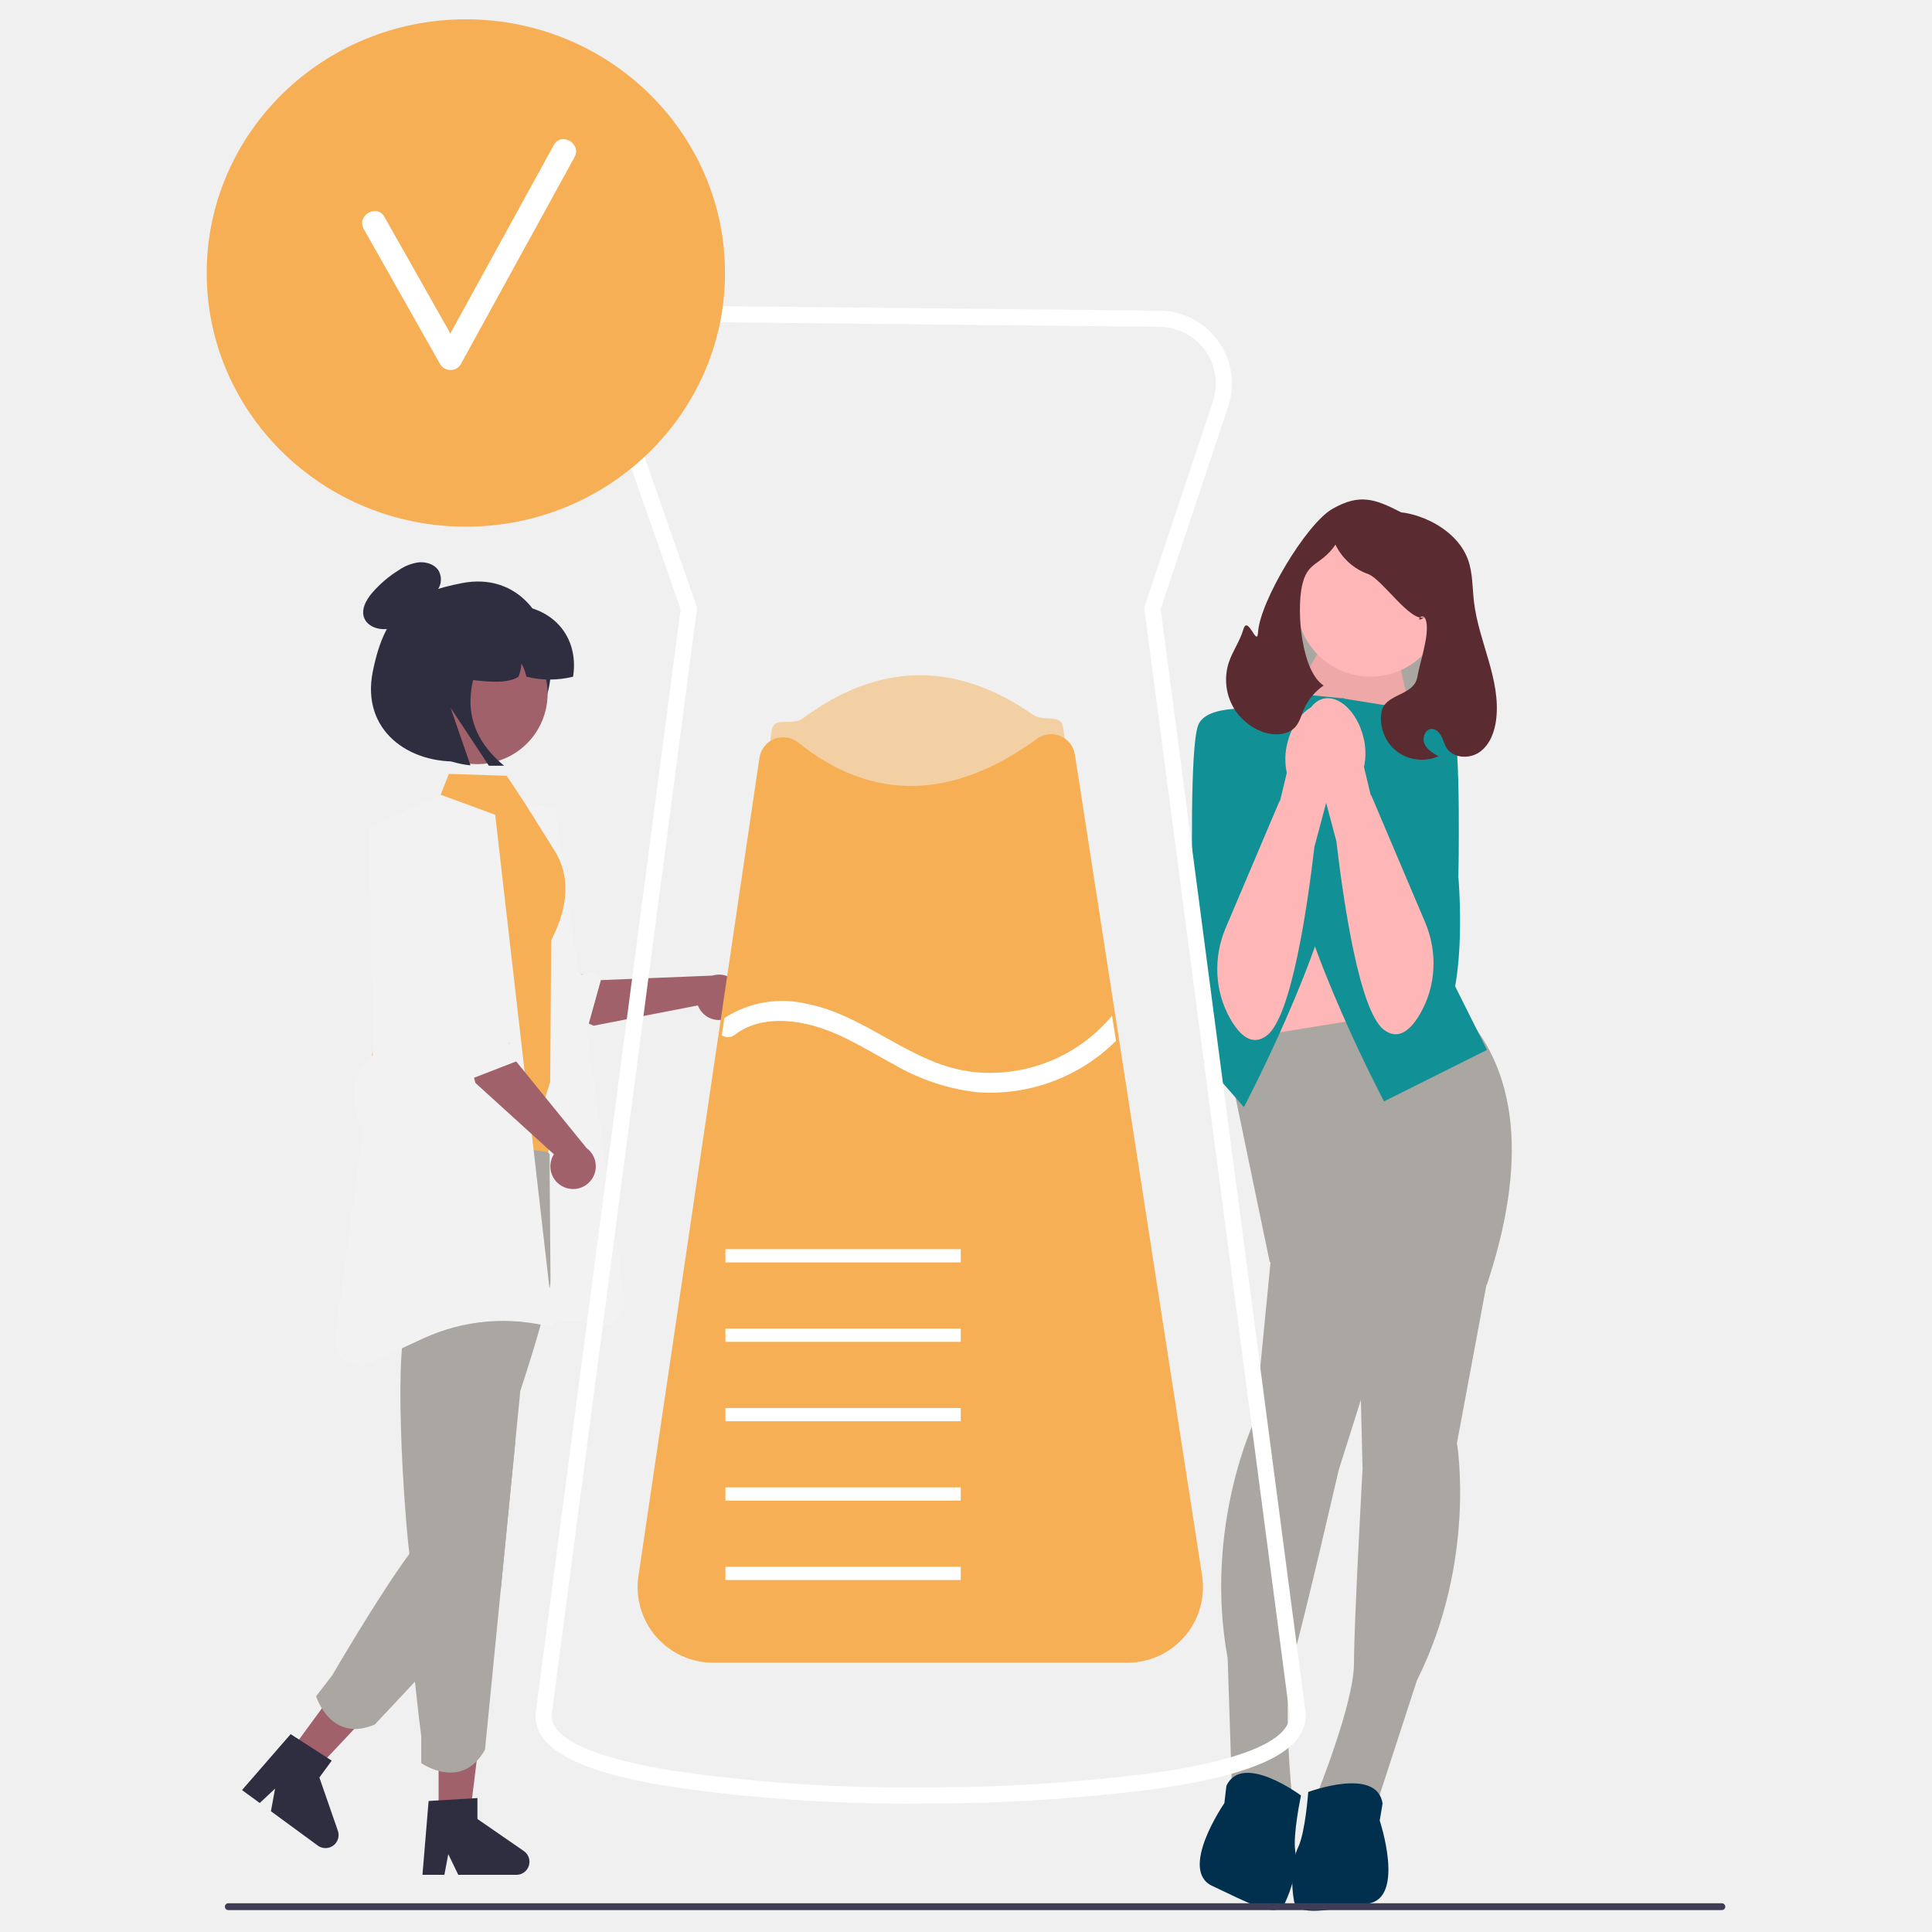
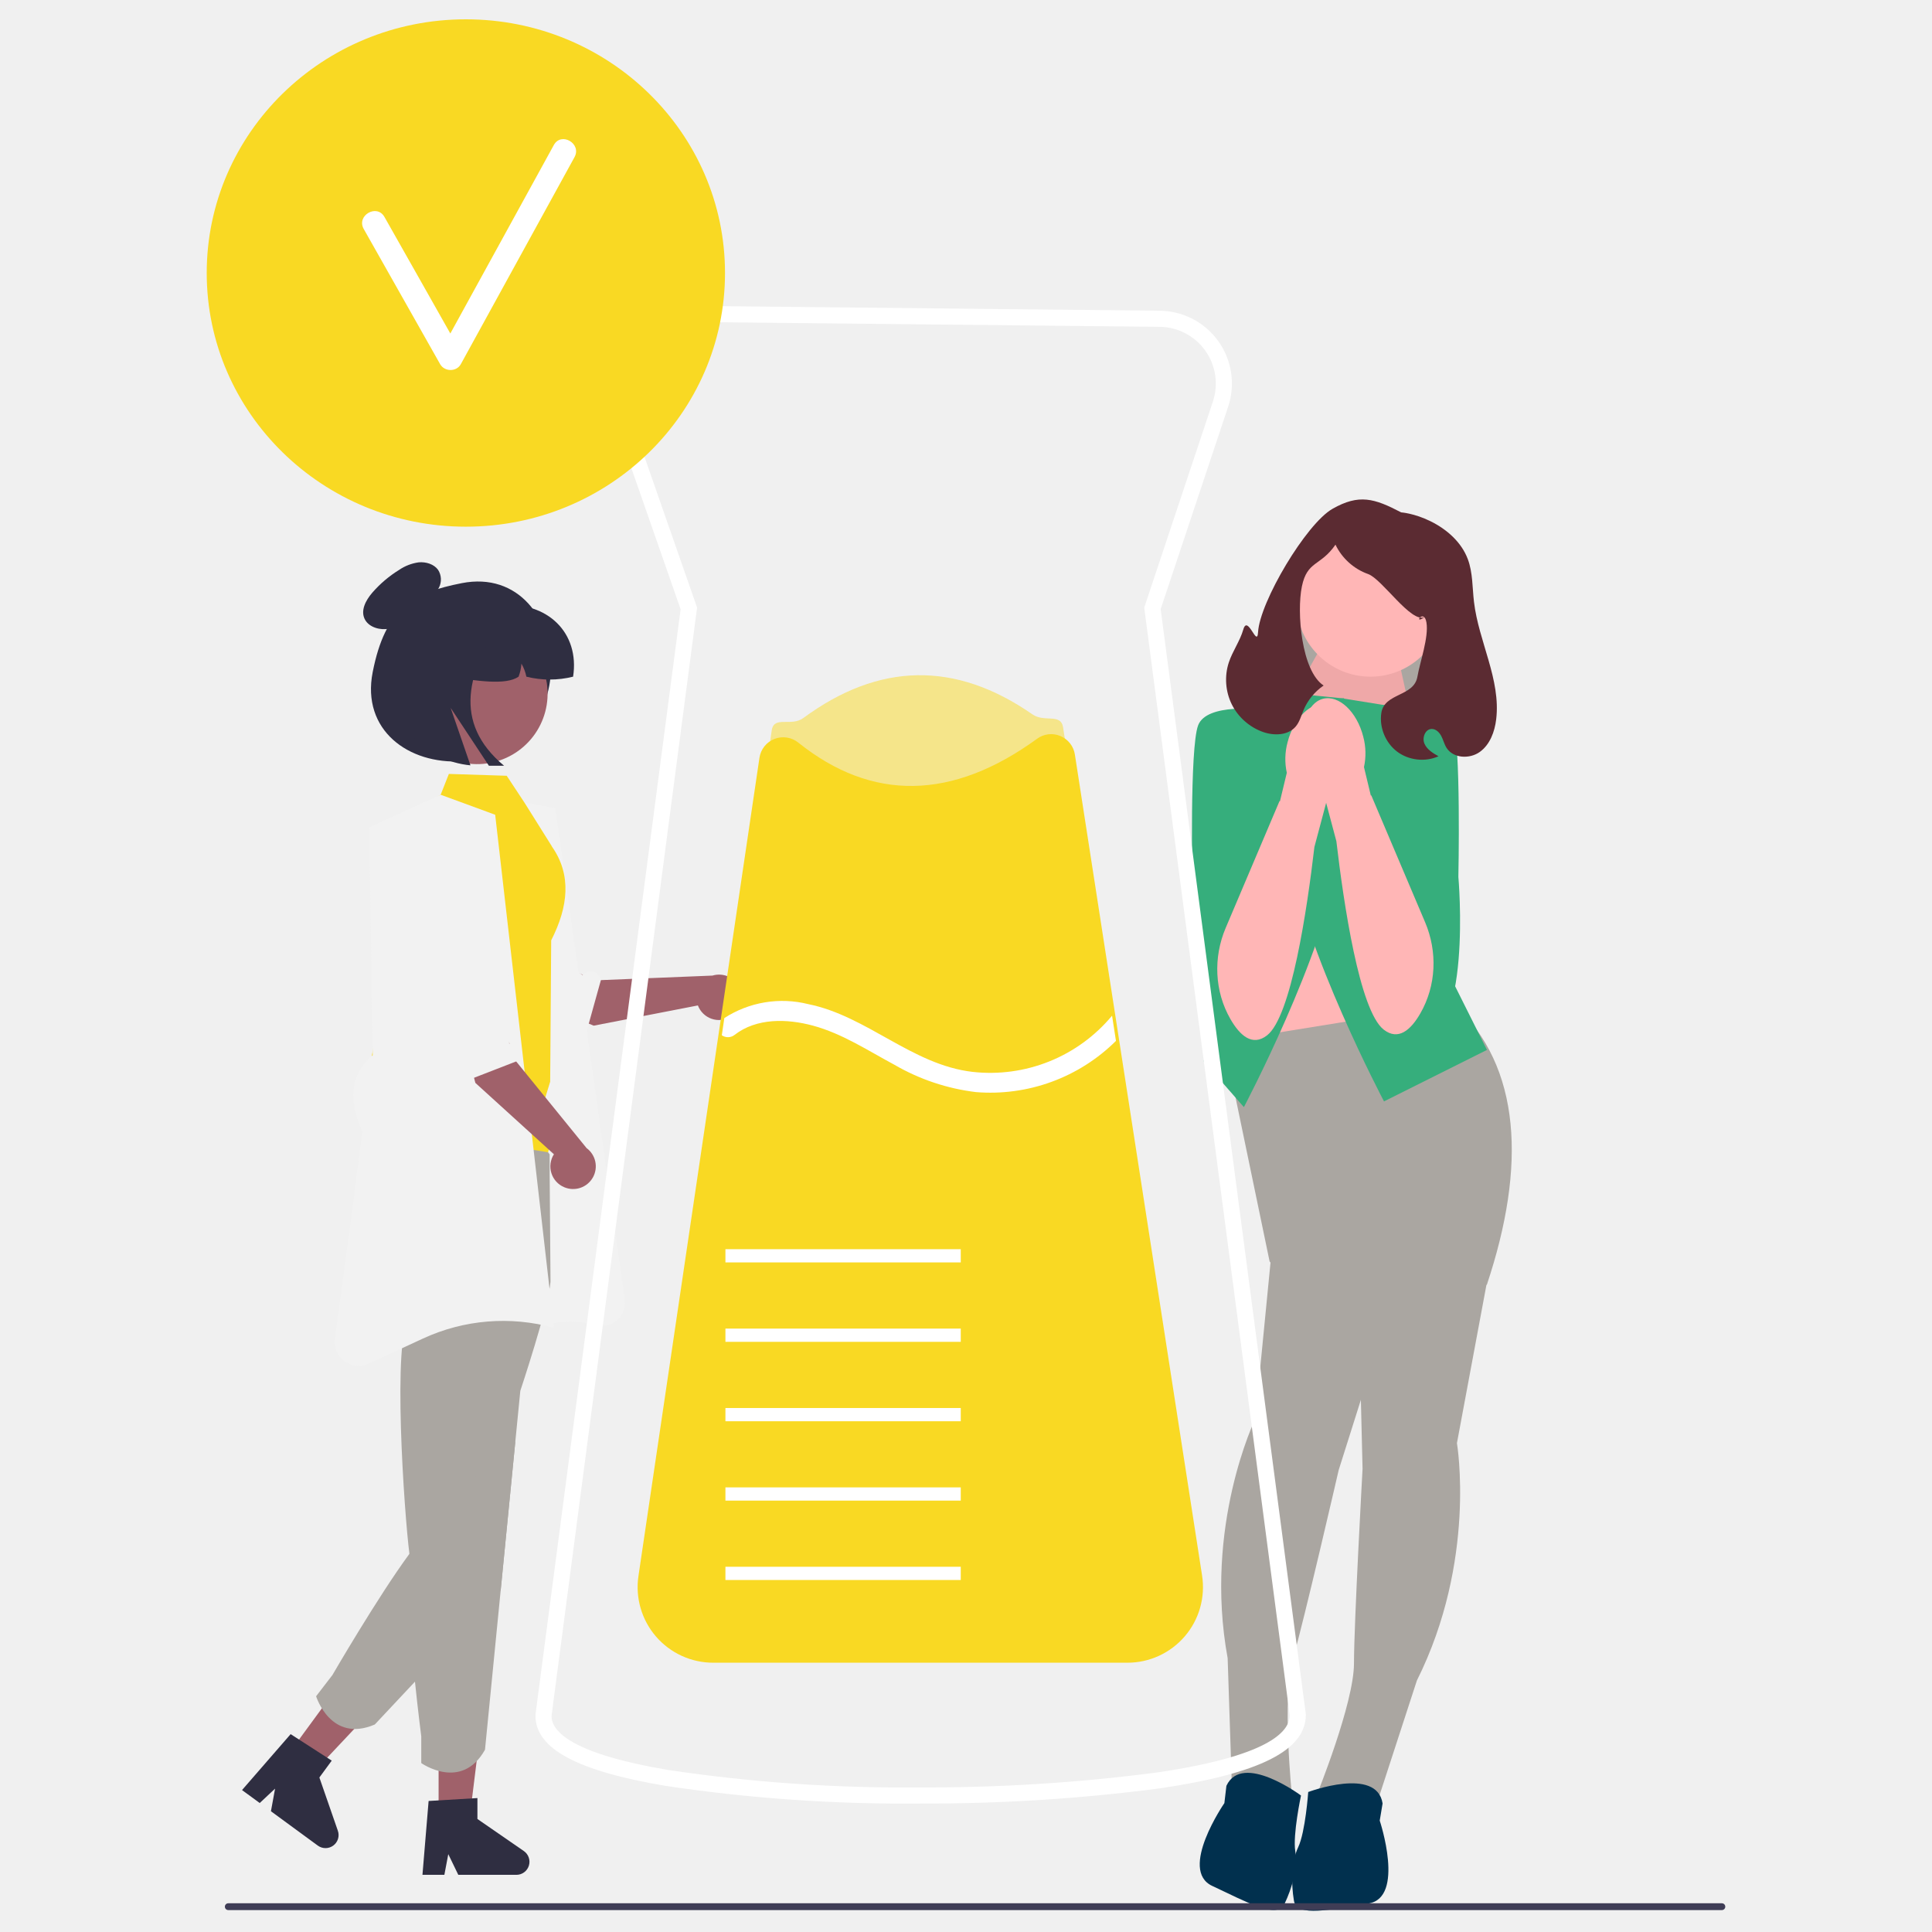
<svg xmlns="http://www.w3.org/2000/svg" width="1000" height="1000" viewBox="0 0 1000 1000" fill="none">
  <path d="M739.271 381.069H662.654V355.842C662.654 313.556 696.984 279.225 739.27 279.225H739.271V381.069V381.069Z" fill="#AAA6A1" />
  <path d="M722.286 333.977L735.46 393.228L658.266 380.41L689.722 324.373L722.286 333.977Z" fill="#EFA8A8" />
  <path d="M648.277 570.082H722.286V460.549H648.277V570.082Z" fill="#FFB6B6" />
  <path d="M770.388 659.633L754.106 746.963C754.106 746.963 764.467 807.651 733.383 869.818L712.661 933.466L681.577 929.025C681.577 929.025 700.819 881.66 700.819 860.937C700.819 840.215 705.26 760.285 705.26 760.285L703.04 669.079L770.388 659.633Z" fill="#AAA6A1" />
  <path d="M677.139 927.54C677.139 927.54 712.663 914.219 715.624 933.461L714.143 942.342C714.143 942.342 727.465 982.307 708.223 985.267C688.98 988.228 671.218 992.668 669.738 983.787C668.258 974.906 668.281 963.82 671.97 956.041C675.659 948.263 677.139 927.54 677.139 927.54Z" fill="#01304E" />
  <path d="M658.342 646.083L649.694 734.496C649.694 734.496 622.864 789.908 635.432 858.267L637.636 925.167L668.729 929.547C668.729 929.547 663.418 878.698 669.181 858.793C674.945 838.888 692.908 760.877 692.908 760.877L720.406 673.886L658.342 646.083V646.083Z" fill="#AAA6A1" />
  <path d="M673.397 929.359C673.397 929.359 642.979 906.684 634.784 924.343L633.736 933.286C633.736 933.286 609.825 967.969 627.485 976.164C645.145 984.359 660.972 993.564 664.863 985.445C668.755 977.326 671.816 966.671 670.436 958.173C669.056 949.676 673.397 929.359 673.397 929.359V929.359Z" fill="#01304E" />
  <path d="M752.629 519.755C787.442 552.241 790.024 603.642 769.651 664.812C769.651 664.812 704.523 709.218 657.157 652.971L633.475 538.997L752.629 519.755Z" fill="#AAA6A1" />
-   <path d="M694.16 361.376L731.165 367.297L728.204 460.548L769.649 543.438L716.363 570.082C716.363 570.082 674.918 491.632 667.517 442.786C660.116 393.94 664.557 358.416 664.557 358.416L694.16 361.376Z" fill="#119195" />
-   <path d="M666.037 364.337L629.032 370.258L631.992 463.509L623.111 549.36L643.834 573.043C643.834 573.043 685.279 494.593 692.68 445.747C700.081 396.901 695.64 361.377 695.64 361.377L666.037 364.337Z" fill="#119195" />
-   <path d="M710.444 366.557L718.585 364.336C718.585 364.336 747.449 360.636 751.889 372.477C756.33 384.319 754.85 453.887 754.85 453.887C754.85 453.887 762.487 539.272 732.765 540.245C703.043 541.218 708.964 470.169 708.964 470.169L710.444 366.557Z" fill="#119195" />
+   <path d="M694.16 361.376L731.165 367.297L728.204 460.548L769.649 543.438L716.363 570.082C716.363 570.082 674.918 491.632 667.517 442.786C660.116 393.94 664.557 358.416 664.557 358.416L694.16 361.376Z" fill="#36AE7C" />
+   <path d="M666.037 364.337L629.032 370.258L631.992 463.509L623.111 549.36L643.834 573.043C643.834 573.043 685.279 494.593 692.68 445.747C700.081 396.901 695.64 361.377 695.64 361.377L666.037 364.337Z" fill="#36AE7C" />
+   <path d="M710.444 366.557L718.585 364.336C718.585 364.336 747.449 360.636 751.889 372.477C756.33 384.319 754.85 453.887 754.85 453.887C754.85 453.887 762.487 539.272 732.765 540.245C703.043 541.218 708.964 470.169 708.964 470.169L710.444 366.557Z" fill="#36AE7C" />
  <path d="M709.365 350.238C730.522 350.238 747.674 333.086 747.674 311.929C747.674 290.772 730.522 273.621 709.365 273.621C688.208 273.621 671.057 290.772 671.057 311.929C671.057 333.086 688.208 350.238 709.365 350.238Z" fill="#FFB6B6" />
-   <path d="M661.591 369.519L653.45 367.298C653.45 367.298 624.587 363.598 620.146 375.439C615.706 387.281 617.186 456.849 617.186 456.849C617.186 456.849 609.548 542.233 639.27 543.207C668.992 544.18 663.071 473.131 663.071 473.131L661.591 369.519Z" fill="#119195" />
+   <path d="M661.591 369.519L653.45 367.298C653.45 367.298 624.587 363.598 620.146 375.439C615.706 387.281 617.186 456.849 617.186 456.849C617.186 456.849 609.548 542.233 639.27 543.207C668.992 544.18 663.071 473.131 663.071 473.131L661.591 369.519Z" fill="#36AE7C" />
  <path d="M687.236 364.65C679.018 362.565 669.701 371.342 666.423 384.26C665.043 389.402 664.914 394.8 666.048 400.002L662.516 414.686L662.257 414.672L634.402 480.317C627.926 495.58 628.61 513.102 636.871 527.478C641.785 536.03 648.236 541.779 655.81 535.911C668.378 526.172 676.587 470.414 680.335 438.384L689.001 405.826C692.48 401.793 694.942 396.986 696.181 391.806C699.46 378.893 695.454 366.735 687.236 364.65V364.65Z" fill="#FFB6B6" />
  <path d="M636.023 342.917C637.971 336.992 641.818 331.805 643.539 325.81C645.824 317.85 650.689 335.509 651.164 327.241C652.066 311.527 676.05 271.103 689.742 263.339C703.434 255.574 711.298 257.915 725.248 265.207C725.248 265.207 732.019 265.638 740.449 269.8C748.879 273.962 756.467 280.627 759.745 289.438C762.344 296.422 762.057 304.092 762.925 311.493C765.344 332.112 776.902 351.721 774.421 372.333C773.647 378.763 771.203 385.413 765.945 389.195C760.687 392.978 752.193 392.566 748.732 387.091C747.551 385.223 747.052 383.007 746.039 381.042C745.027 379.077 743.199 377.245 740.989 377.306C737.668 377.398 735.978 381.854 737.287 384.908C738.597 387.961 741.674 389.804 744.564 391.444C737.682 394.54 729.146 393.576 723.128 389.023C717.11 384.471 713.861 376.518 714.968 369.054C716.528 358.536 731.852 360.713 733.657 350.234C734.971 342.605 739.585 329.841 738.328 322.203C737.072 314.565 731.035 323.813 737.394 319.4C730.398 322.773 715.432 299.699 708.108 297.115C700.783 294.53 694.573 288.934 691.243 281.917C683.474 293.179 676.64 290.121 673.858 303.516C671.076 316.911 673.648 347.344 685.105 354.822C680.52 357.951 676.865 362.424 674.714 367.54C673.495 370.439 672.705 373.61 670.682 376.017C666.819 380.615 659.686 380.895 654 378.962C646.95 376.565 640.923 371.3 637.599 364.636C634.276 357.973 633.696 349.991 636.023 342.917L636.023 342.917Z" fill="#5B2B32" />
  <path d="M116.395 986.895C116.395 987.872 117.179 988.656 118.156 988.656H891.239C892.216 988.656 893 987.872 893 986.895C893 985.918 892.216 985.133 891.239 985.133H118.156C117.179 985.133 116.395 985.918 116.395 986.895Z" fill="#3F3D56" />
  <path d="M227.621 200.079C224.949 200.079 222.775 202.252 222.775 204.925V243.693C222.775 246.366 224.949 248.539 227.621 248.539C230.294 248.539 232.467 246.366 232.467 243.693V204.925C232.467 202.252 230.294 200.079 227.621 200.079Z" fill="#3F3D56" />
  <path d="M684.804 361.691C693.022 359.606 702.34 368.383 705.617 381.301C706.998 386.443 707.126 391.841 705.993 397.043L709.524 411.727L709.784 411.713L737.638 477.358C744.115 492.621 743.43 510.143 735.17 524.519C730.256 533.071 723.805 538.82 716.231 532.952C703.663 523.213 695.454 467.455 691.706 435.425L683.039 402.867C679.56 398.834 677.099 394.027 675.859 388.847C672.581 375.934 676.586 363.776 684.804 361.691V361.691Z" fill="#FFB6B6" />
  <path d="M285.108 347.945C283.936 373.382 264.421 392.557 239.001 394.052C211.512 395.668 187.011 378.021 192.894 347.945C199.444 314.452 214.018 306.75 239.001 301.838C268.277 296.082 286.373 320.461 285.108 347.945Z" fill="#2F2E41" />
  <path d="M378.132 526.325C376.666 527.199 375.025 527.741 373.326 527.912C371.627 528.083 369.911 527.88 368.3 527.316C366.688 526.753 365.219 525.843 363.997 524.65C362.776 523.457 361.83 522.011 361.227 520.414L307.308 530.881L254.575 509.288L268.037 487.75L307.35 507.461L368.779 504.962C371.53 504.127 374.492 504.331 377.102 505.534C379.713 506.737 381.792 508.856 382.945 511.489C384.098 514.123 384.245 517.087 383.358 519.822C382.471 522.556 380.612 524.87 378.132 526.325V526.325Z" fill="#A0616A" />
  <path d="M212.307 482.589C212.307 482.589 208.688 487.586 220.584 493.004C230.108 497.342 281.262 525.022 295.608 527.331C295.751 529.362 296.566 531.288 297.925 532.805C299.284 534.322 301.108 535.344 303.112 535.71L311.211 506.617C307.563 500.828 303.51 502.937 301.479 504.697L285.737 492.294L242.409 464.964L214.859 478.93L212.307 482.589Z" fill="#F2F2F2" />
  <path d="M287.413 418.25L267.273 414.818L230.324 431.709L209.576 718.724L274.733 688.591C285.235 683.735 297.119 682.762 308.271 685.847V685.847C310.192 686.379 312.215 686.424 314.158 685.978C316.101 685.533 317.903 684.611 319.4 683.295C320.898 681.98 322.045 680.313 322.738 678.443C323.43 676.574 323.647 674.562 323.368 672.588L287.413 418.25Z" fill="#F2F2F2" />
  <path d="M227.018 943.013H242.831L250.356 882.02H227.018V943.013Z" fill="#A0616A" />
  <path d="M218.665 970.413H230.005L232.029 959.707L237.213 970.413H267.29C268.732 970.413 270.136 969.953 271.297 969.098C272.458 968.244 273.316 967.041 273.745 965.664C274.174 964.288 274.152 962.811 273.682 961.448C273.212 960.085 272.318 958.908 271.132 958.089L247.113 941.501V930.677L221.85 932.185L218.665 970.413Z" fill="#2F2E41" />
  <path d="M148.193 909.365L160.949 918.71L203.068 873.959L184.242 860.165L148.193 909.365Z" fill="#A0616A" />
  <path d="M125.273 926.536L134.421 933.239L142.381 925.799L140.235 937.499L164.496 955.276C165.659 956.128 167.064 956.586 168.506 956.583C169.947 956.58 171.35 956.117 172.51 955.26C173.67 954.403 174.525 953.199 174.951 951.821C175.377 950.444 175.352 948.967 174.879 947.605L165.309 920.029L171.707 911.298L150.437 897.583L125.273 926.536Z" fill="#2F2E41" />
  <path d="M284.946 663.411C284.07 675.56 269.316 719.892 269.316 719.892L266.676 746.703L259.161 823.091L251.034 905.645C238.885 927.35 218.045 912.561 218.045 912.561V898.729C218.045 898.729 216.42 886.246 214.783 870.419C212.362 847.147 209.907 816.636 212.489 807.852C212.235 806.664 212.042 805.464 211.913 804.256C209.262 783.692 202.807 691.501 212.028 681.646C198.11 667.781 189.652 649.367 188.202 629.776C187.995 626.929 187.822 623.943 187.718 620.842C187.015 601.247 200.398 578.286 205.631 570.125C206.899 568.142 206.213 564.869 206.213 564.869L282.854 595.277L284.497 597.512V607.045L284.946 663.411Z" fill="#AAA6A1" />
  <path d="M266.68 746.708L259.164 823.095L214.786 870.424L193.992 892.602C171.135 902.399 163.619 877.974 163.619 877.974L172.045 867.012C172.045 867.012 195.698 826.265 211.916 804.261C216.4 798.186 220.319 793.529 223.005 791.57C229.068 787.167 247.384 763.237 264.582 739.861L266.68 746.708Z" fill="#AAA6A1" />
-   <path d="M186.032 567.764C186.113 569.461 186.464 571.134 187.069 572.721C187.139 572.917 187.208 573.101 187.288 573.297C188.711 576.697 191.236 579.519 194.458 581.308C195.406 581.843 196.407 582.279 197.443 582.611L206.423 584.052L283.64 596.397L286.741 587.072L280.897 572.456L284.77 559.892L285.297 486.719C294.178 469.256 295.965 452.822 285.646 438.146V438.054L271.618 415.681L262.281 401.537L232.335 400.581L228.082 411.37L219.679 416.395C201.051 427.53 194.343 447.921 194.746 469.626C201.167 494.489 196.441 522.13 191.657 551.765L187.749 559.58C186.483 562.115 185.892 564.934 186.032 567.764Z" fill="#F6AF55" />
+   <path d="M186.032 567.764C186.113 569.461 186.464 571.134 187.069 572.721C187.139 572.917 187.208 573.101 187.288 573.297C188.711 576.697 191.236 579.519 194.458 581.308C195.406 581.843 196.407 582.279 197.443 582.611L206.423 584.052L283.64 596.397L286.741 587.072L280.897 572.456L284.77 559.892L285.297 486.719C294.178 469.256 295.965 452.822 285.646 438.146V438.054L271.618 415.681L262.281 401.537L232.335 400.581L228.082 411.37L219.679 416.395C201.051 427.53 194.343 447.921 194.746 469.626C201.167 494.489 196.441 522.13 191.657 551.765L187.749 559.58C186.483 562.115 185.892 564.934 186.032 567.764Z" fill="#F9D923" />
  <path opacity="0.2" d="M186.035 567.761C186.117 569.457 186.467 571.13 187.073 572.717L194.461 581.305C195.41 581.839 196.41 582.275 197.447 582.607L206.426 584.048L193.435 559.623L221.987 497.113L186.035 567.761Z" fill="black" />
  <path d="M256.305 421.712L228.096 411.364L191.147 428.254L192.908 546.2C181.944 555.25 179.736 568.296 187.616 585.946L173.367 692.977C173.075 695.172 173.377 697.405 174.243 699.443C175.109 701.48 176.506 703.248 178.288 704.562C180.071 705.875 182.173 706.686 184.376 706.909C186.579 707.132 188.801 706.759 190.811 705.83L218.923 692.829C240.163 683.006 264.201 681.039 286.755 687.279V687.279L256.305 421.712Z" fill="#F2F2F2" />
  <path d="M210.821 363.991C212.135 373.569 217.197 382.235 224.896 388.084C232.595 393.932 242.301 396.485 251.881 395.181C261.461 393.877 270.132 388.823 275.988 381.13C281.844 373.437 284.406 363.733 283.111 354.152L283.041 353.634C281.529 344.181 276.363 335.702 268.655 330.024C260.948 324.347 251.318 321.926 241.842 323.285C232.366 324.644 223.804 329.673 218.003 337.288C212.202 344.903 209.627 354.493 210.833 363.989L210.821 363.991Z" fill="#A0616A" />
  <path d="M296.634 350.246C288.695 352.231 280.39 352.231 272.451 350.246C271.977 347.876 271.112 345.601 269.892 343.514C269.736 345.819 269.239 348.087 268.416 350.246C261.758 354.862 246.674 352.345 232.084 350.246V313.36H259.748C283.166 311.261 300.162 327.451 296.634 350.246Z" fill="#2F2E41" />
  <path d="M226.749 294.941C224.645 292.01 220.492 290.731 216.765 291.063C213.117 291.557 209.636 292.896 206.597 294.974C201.399 298.176 196.717 302.148 192.712 306.756C189.256 310.747 186.324 316.279 189.033 320.919C191.294 324.79 196.814 326.287 201.396 325.426C205.978 324.564 209.808 321.875 213.355 319.14C216.902 316.405 220.442 313.492 224.819 312.031L221.289 311.753C223.689 309.574 225.694 306.995 227.213 304.131C227.944 302.692 228.286 301.087 228.205 299.474C228.123 297.862 227.621 296.299 226.749 294.941V294.941Z" fill="#2F2E41" />
  <path d="M476.529 933.503C432.28 933.948 388.066 930.881 344.302 924.333C298.489 916.579 277.151 905.044 277.151 888.023L277.182 887.347L352.286 315.36L314.96 208.36C312.929 202.651 312.321 196.533 313.188 190.536C314.055 184.539 316.371 178.844 319.935 173.944C323.41 168.948 328.074 164.896 333.507 162.154C338.939 159.411 344.969 158.065 351.052 158.236L600.325 160.83C606.267 160.891 612.11 162.356 617.378 165.105C622.646 167.853 627.19 171.808 630.639 176.646C634.088 181.485 636.345 187.07 637.225 192.946C638.106 198.823 637.585 204.824 635.705 210.461L600.762 315.291L675.893 887.306V887.579C675.903 906.013 651.864 918.045 600.241 925.664C559.224 931.028 517.895 933.647 476.529 933.503V933.503ZM350.21 166.561C345.596 166.558 341.049 167.67 336.957 169.802C332.864 171.934 329.348 175.023 326.706 178.806C323.929 182.623 322.125 187.059 321.45 191.731C320.775 196.402 321.249 201.168 322.831 205.615L360.809 314.483L360.68 315.464L285.477 888.112L285.481 888.246C285.487 896.192 295.931 907.694 345.692 916.111C388.996 922.584 432.746 925.612 476.529 925.167C517.488 925.312 558.41 922.723 599.024 917.418C655.676 909.058 667.561 896.696 667.557 887.803L592.247 314.473L627.797 207.823C629.261 203.432 629.666 198.758 628.98 194.181C628.294 189.604 626.536 185.253 623.849 181.485C621.163 177.716 617.623 174.636 613.52 172.495C609.417 170.354 604.865 169.214 600.237 169.166L350.912 166.57C350.678 166.563 350.444 166.561 350.21 166.561Z" fill="white" />
-   <path opacity="0.5" d="M618.649 817.963H334.396L379.456 513.263L380.684 504.864L399.456 378.017C400.601 370.279 409.509 376.288 415.808 371.649C454.913 342.852 494.487 342.017 534.405 369.773C540.575 374.063 549.098 369.042 550.249 376.469L569.97 503.701L571.876 516.008L618.649 817.963Z" fill="#F6AF55" />
-   <path d="M583.543 860.62H369.151C363.531 860.62 357.976 859.409 352.866 857.069C347.756 854.729 343.21 851.315 339.538 847.06C335.866 842.805 333.154 837.808 331.587 832.411C330.02 827.013 329.635 821.341 330.457 815.781L393.096 392.208C393.419 390.042 394.309 388 395.675 386.289C397.041 384.577 398.835 383.257 400.875 382.462C402.915 381.666 405.129 381.424 407.293 381.76C409.457 382.095 411.494 382.996 413.198 384.372C451.373 414.953 492.98 414.265 536.86 382.335C538.561 381.091 540.556 380.309 542.65 380.065C544.743 379.822 546.864 380.124 548.806 380.943C550.788 381.757 552.526 383.071 553.85 384.756C555.174 386.441 556.038 388.44 556.36 390.559L622.199 815.517C623.062 821.093 622.709 826.791 621.163 832.218C619.618 837.645 616.916 842.674 613.244 846.958C609.572 851.243 605.016 854.683 599.889 857.041C594.762 859.399 589.186 860.62 583.543 860.62V860.62Z" fill="#F6AF55" />
+   <path opacity="0.5" d="M618.649 817.963H334.396L379.456 513.263L380.684 504.864L399.456 378.017C400.601 370.279 409.509 376.288 415.808 371.649C454.913 342.852 494.487 342.017 534.405 369.773C540.575 374.063 549.098 369.042 550.249 376.469L569.97 503.701L571.876 516.008L618.649 817.963Z" fill="#F9D923" />
+   <path d="M583.543 860.62H369.151C363.531 860.62 357.976 859.409 352.866 857.069C347.756 854.729 343.21 851.315 339.538 847.06C335.866 842.805 333.154 837.808 331.587 832.411C330.02 827.013 329.635 821.341 330.457 815.781L393.096 392.208C393.419 390.042 394.309 388 395.675 386.289C397.041 384.577 398.835 383.257 400.875 382.462C402.915 381.666 405.129 381.424 407.293 381.76C409.457 382.095 411.494 382.996 413.198 384.372C451.373 414.953 492.98 414.265 536.86 382.335C538.561 381.091 540.556 380.309 542.65 380.065C544.743 379.822 546.864 380.124 548.806 380.943C550.788 381.757 552.526 383.071 553.85 384.756C555.174 386.441 556.038 388.44 556.36 390.559L622.199 815.517C623.062 821.093 622.709 826.791 621.163 832.218C619.618 837.645 616.916 842.674 613.244 846.958C609.572 851.243 605.016 854.683 599.889 857.041C594.762 859.399 589.186 860.62 583.543 860.62V860.62Z" fill="#F9D923" />
  <path d="M497.289 810.958H375.481V817.807H497.289V810.958Z" fill="white" />
  <path d="M497.289 769.867H375.481V776.716H497.289V769.867Z" fill="white" />
  <path d="M497.289 728.786H375.481V735.636H497.289V728.786Z" fill="white" />
  <path d="M497.289 687.679H375.481V694.529H497.289V687.679Z" fill="white" />
  <path d="M497.289 646.576H375.481V653.426H497.289V646.576Z" fill="white" />
  <path d="M577.622 538.766C568.175 548.148 556.81 555.374 544.307 559.95C531.804 564.525 518.46 566.342 505.189 565.274C490.299 563.473 475.932 558.661 462.962 551.13C449.229 543.767 435.941 534.965 420.735 530.855C407.413 527.259 391.624 526.78 380.186 535.684C379.251 536.409 378.109 536.816 376.926 536.847C375.744 536.878 374.582 536.53 373.61 535.856L374.912 526.951C381.263 522.837 388.392 520.072 395.857 518.829C403.321 517.586 410.961 517.891 418.303 519.725C448.852 525.89 472.037 551.164 503.34 554.795C516.842 556.315 530.511 554.457 543.118 549.387C555.725 544.318 566.875 536.197 575.567 525.752L575.601 525.718L577.622 538.766Z" fill="white" />
-   <path d="M241.131 272.61C315.21 272.61 375.263 213.823 375.263 141.305C375.263 68.787 315.21 10 241.131 10C167.053 10 107 68.787 107 141.305C107 213.823 167.053 272.61 241.131 272.61Z" fill="#F6AF55" />
+   <path d="M241.131 272.61C315.21 272.61 375.263 213.823 375.263 141.305C375.263 68.787 315.21 10 241.131 10C167.053 10 107 68.787 107 141.305C107 213.823 167.053 272.61 241.131 272.61Z" fill="#F9D923" />
  <path d="M286.661 75.072C268.804 107.588 250.946 140.104 233.089 172.62C221.708 152.511 210.39 132.367 198.981 112.274C195.04 105.334 184.323 111.576 188.273 118.533C201.499 141.825 214.587 165.195 227.813 188.487C230.074 192.469 236.282 192.562 238.52 188.487C258.136 152.768 277.752 117.049 297.368 81.331C301.212 74.332 290.507 68.067 286.661 75.072H286.661Z" fill="white" />
  <path d="M260.911 319.12H231.231C223.206 319.12 215.509 322.308 209.835 327.983C204.16 333.658 200.972 341.355 200.972 349.38V349.38C200.973 361.069 205.332 372.337 213.198 380.983C221.064 389.629 231.87 395.031 243.507 396.135L233.247 366.38L253.056 396.349H260.911C234.12 373.995 241.634 347.301 260.911 319.12Z" fill="#2F2E41" />
  <path d="M292.086 614.521C290.508 613.868 289.092 612.878 287.938 611.62C286.784 610.361 285.92 608.865 285.407 607.236C284.894 605.608 284.744 603.887 284.968 602.194C285.192 600.501 285.785 598.878 286.704 597.439L246.049 560.507L231.787 505.338L257.099 503.232L264.836 546.525L303.603 594.241C305.918 595.946 307.527 598.44 308.126 601.252C308.725 604.063 308.271 606.997 306.852 609.497C305.432 611.996 303.145 613.888 300.423 614.814C297.702 615.74 294.735 615.636 292.086 614.521V614.521Z" fill="#A0616A" />
  <path d="M227.903 455.52C227.903 455.52 221.733 455.612 224.512 468.385C226.737 478.611 235.177 536.158 241.913 549.032C240.371 550.363 239.316 552.169 238.914 554.165C238.511 556.162 238.785 558.235 239.691 560.059L267.846 549.136C270.3 542.749 266.185 540.764 263.559 540.191L264.075 520.156L260.038 469.088L232.361 455.375L227.903 455.52Z" fill="#F2F2F2" />
</svg>
